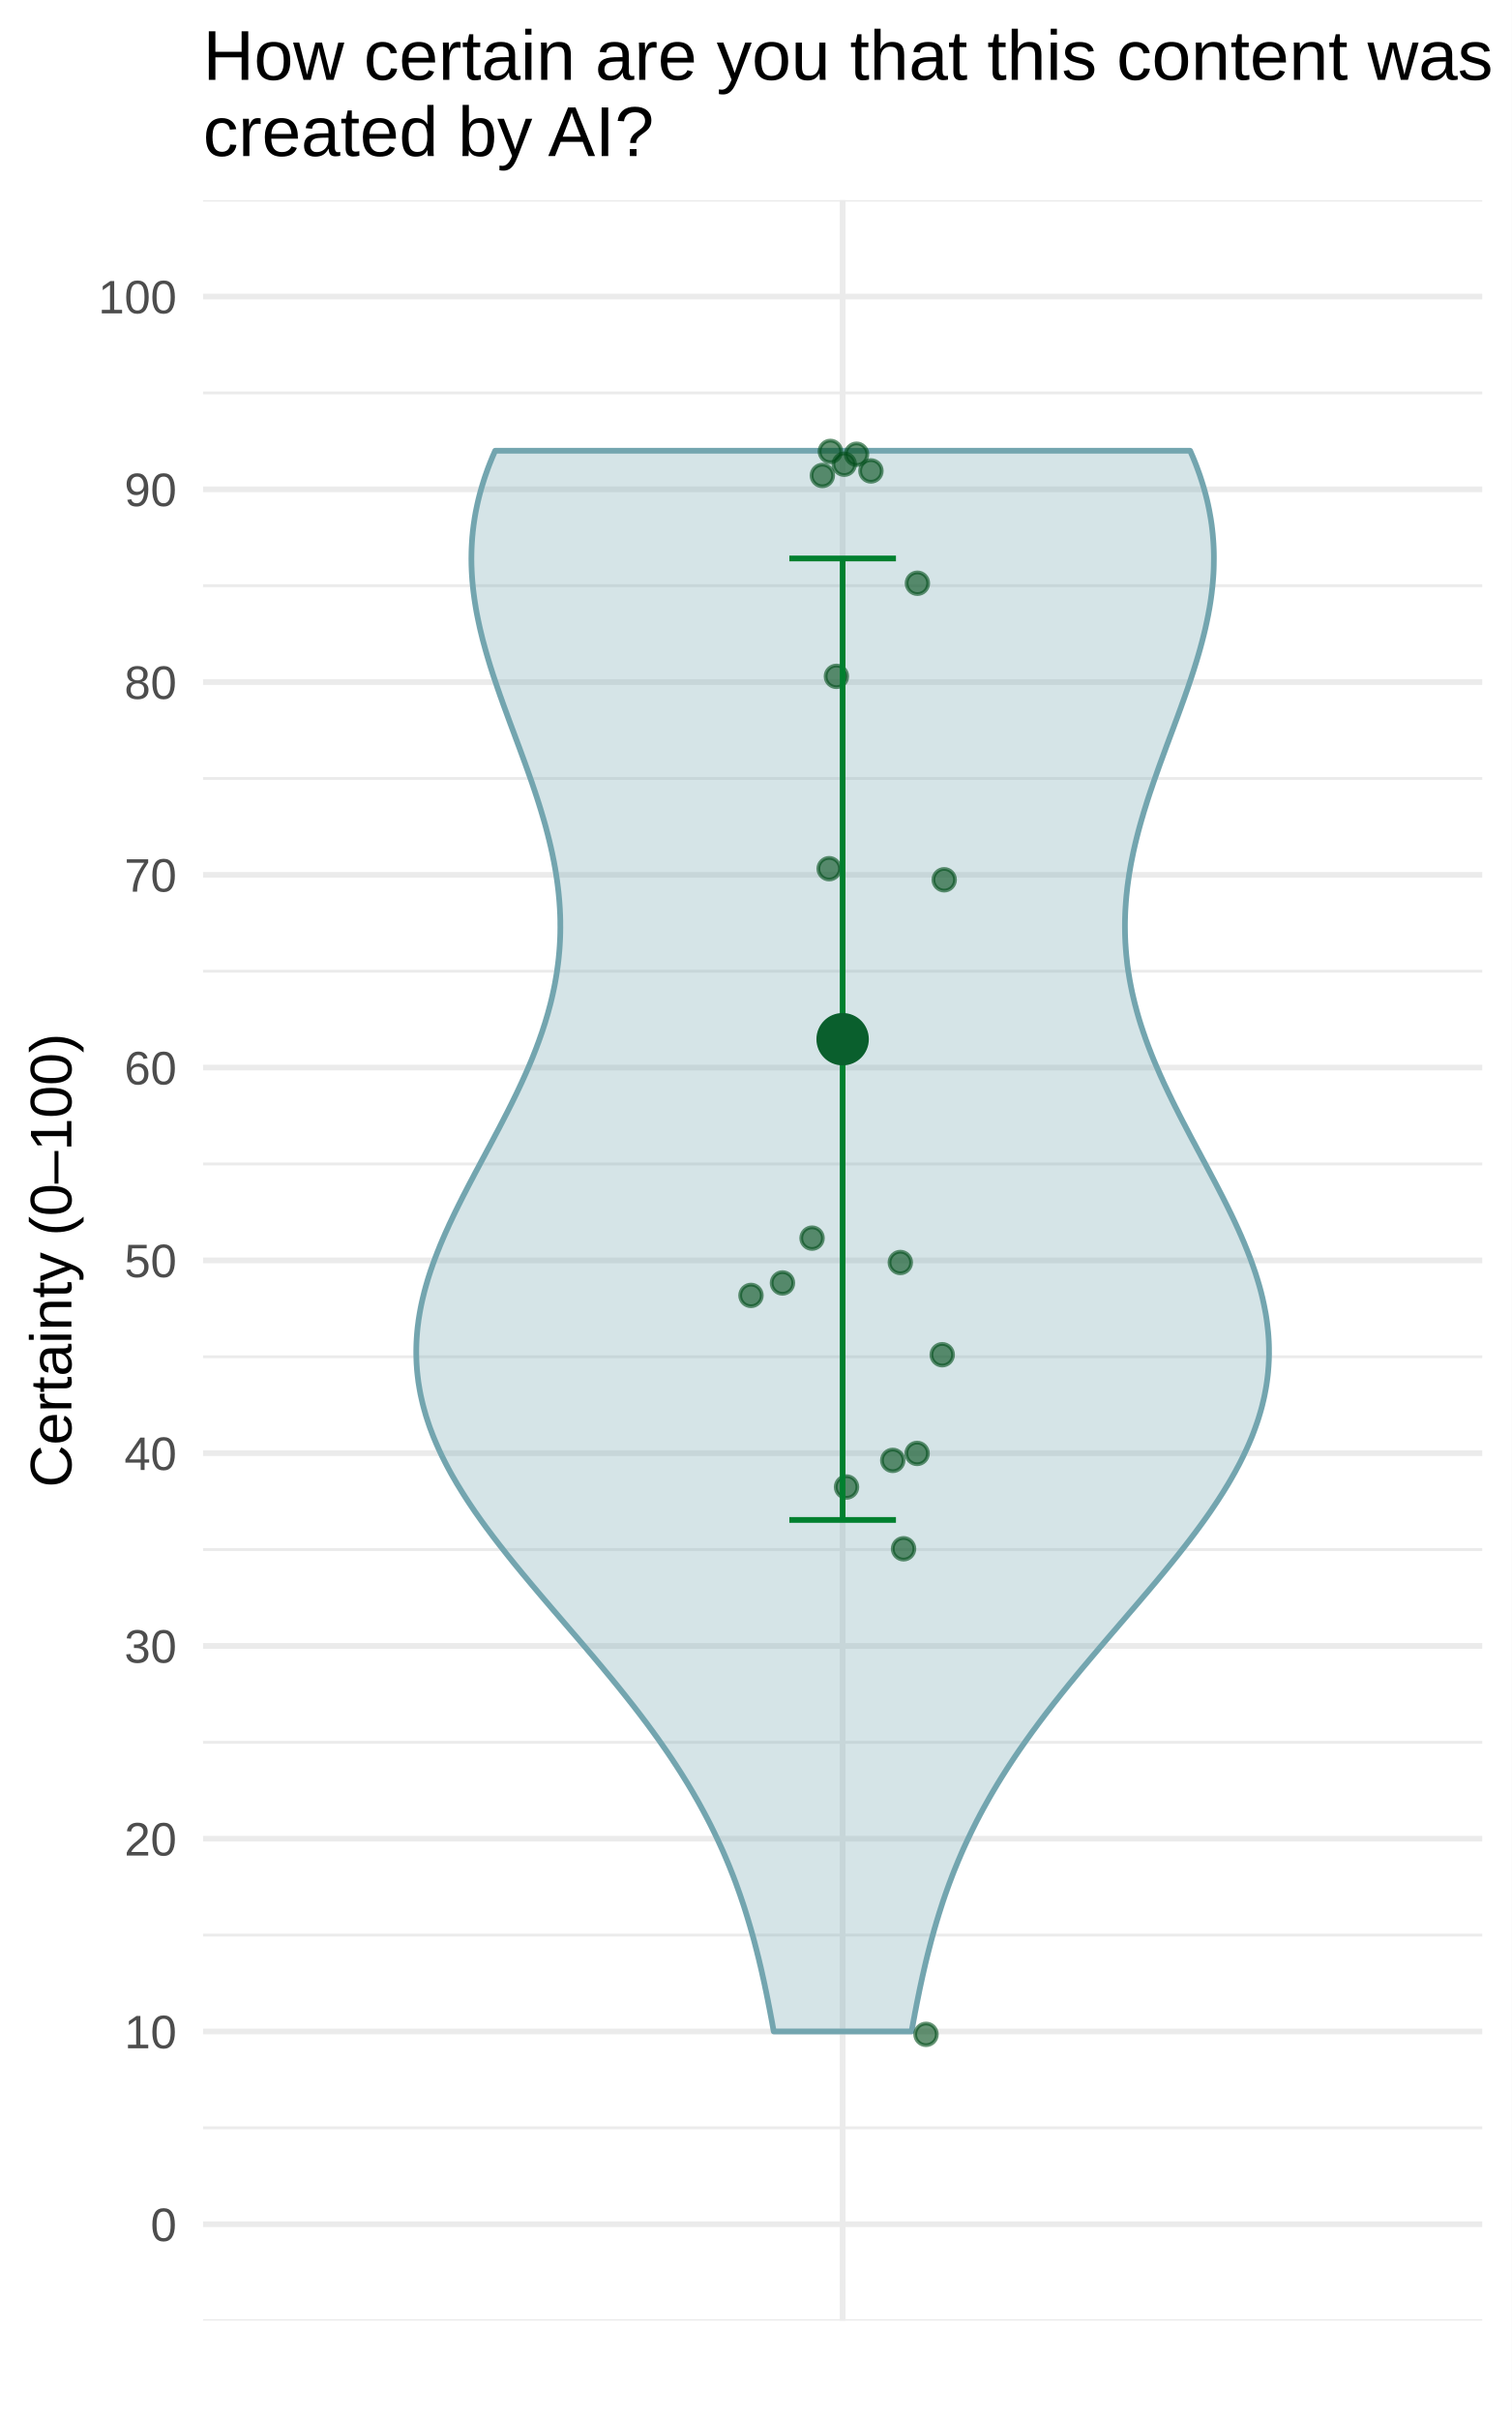
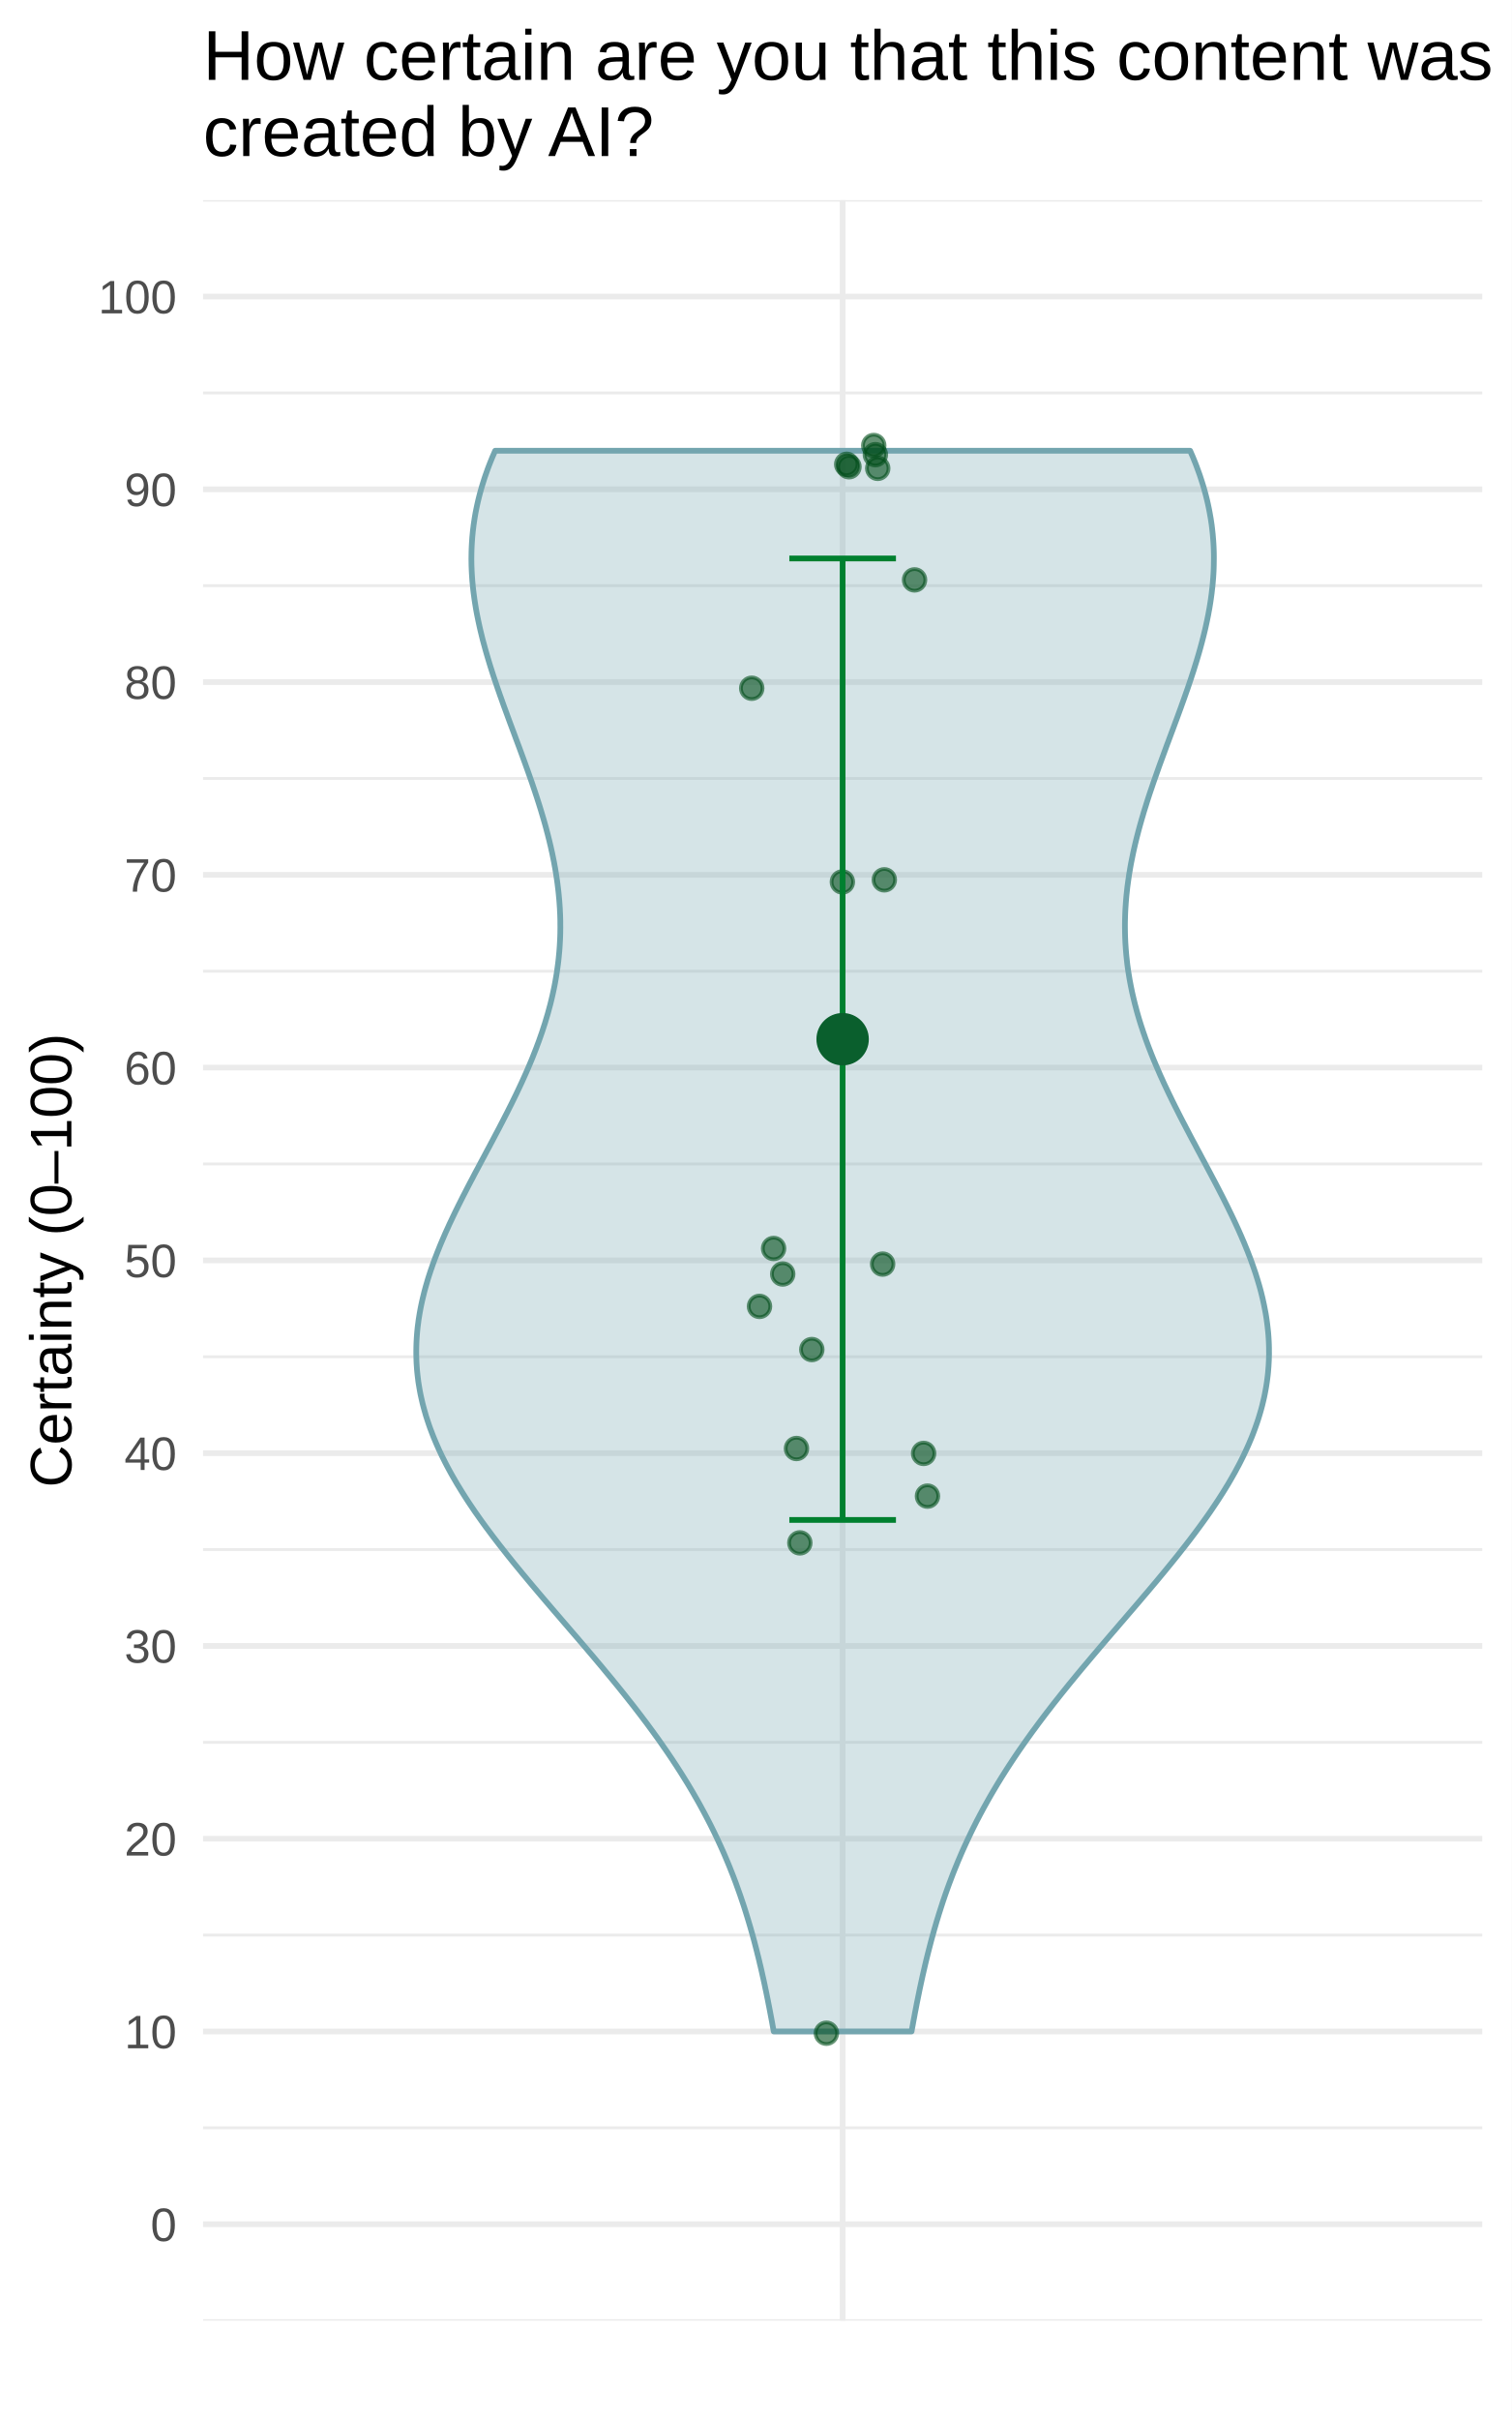
<svg xmlns="http://www.w3.org/2000/svg" width="360.00pt" height="576.00pt" viewBox="0 0 360.00 576.00">
  <g class="svglite">
    <defs>
      <style type="text/css">
    .svglite line, .svglite polyline, .svglite polygon, .svglite path, .svglite rect, .svglite circle {
      fill: none;
      stroke: #000000;
      stroke-linecap: round;
      stroke-linejoin: round;
      stroke-miterlimit: 10.00;
    }
    .svglite text {
      white-space: pre;
    }
    .svglite g.glyphgroup path {
      fill: inherit;
      stroke: none;
    }
  </style>
    </defs>
    <rect width="100%" height="100%" style="stroke: none; fill: #FFFFFF;" />
    <defs>
      <clipPath id="cpMC4wMHwzNjAuMDB8MC4wMHw1NzYuMDA=">
        <rect x="0.00" y="0.00" width="360.00" height="576.00" />
      </clipPath>
    </defs>
    <g clip-path="url(#cpMC4wMHwzNjAuMDB8MC4wMHw1NzYuMDA=)">
      <rect x="0" y="0.00" width="360.00" height="576.00" style="stroke-width: 1.36; stroke: none; fill: #FFFFFF;" />
    </g>
    <defs>
      <clipPath id="cpNDguMzZ8MzUzLjAzfDQ3LjY2fDU1Mi41Nw==">
        <rect x="48.36" y="47.66" width="304.67" height="504.91" />
      </clipPath>
    </defs>
    <g clip-path="url(#cpNDguMzZ8MzUzLjAzfDQ3LjY2fDU1Mi41Nw==)">
      <polyline points="48.36,552.57 353.03,552.57 " style="stroke-width: 0.68; stroke: #EBEBEB; stroke-linecap: butt;" />
      <polyline points="48.36,506.67 353.03,506.67 " style="stroke-width: 0.68; stroke: #EBEBEB; stroke-linecap: butt;" />
      <polyline points="48.36,460.77 353.03,460.77 " style="stroke-width: 0.68; stroke: #EBEBEB; stroke-linecap: butt;" />
      <polyline points="48.36,414.87 353.03,414.87 " style="stroke-width: 0.68; stroke: #EBEBEB; stroke-linecap: butt;" />
      <polyline points="48.36,368.97 353.03,368.97 " style="stroke-width: 0.68; stroke: #EBEBEB; stroke-linecap: butt;" />
      <polyline points="48.36,323.07 353.03,323.07 " style="stroke-width: 0.68; stroke: #EBEBEB; stroke-linecap: butt;" />
      <polyline points="48.36,277.16 353.03,277.16 " style="stroke-width: 0.68; stroke: #EBEBEB; stroke-linecap: butt;" />
      <polyline points="48.36,231.26 353.03,231.26 " style="stroke-width: 0.68; stroke: #EBEBEB; stroke-linecap: butt;" />
      <polyline points="48.36,185.36 353.03,185.36 " style="stroke-width: 0.68; stroke: #EBEBEB; stroke-linecap: butt;" />
      <polyline points="48.36,139.46 353.03,139.46 " style="stroke-width: 0.68; stroke: #EBEBEB; stroke-linecap: butt;" />
      <polyline points="48.36,93.56 353.03,93.56 " style="stroke-width: 0.68; stroke: #EBEBEB; stroke-linecap: butt;" />
      <polyline points="48.36,47.66 353.03,47.66 " style="stroke-width: 0.68; stroke: #EBEBEB; stroke-linecap: butt;" />
      <polyline points="48.36,529.62 353.03,529.62 " style="stroke-width: 1.36; stroke: #EBEBEB; stroke-linecap: butt;" />
      <polyline points="48.36,483.72 353.03,483.72 " style="stroke-width: 1.36; stroke: #EBEBEB; stroke-linecap: butt;" />
      <polyline points="48.36,437.82 353.03,437.82 " style="stroke-width: 1.36; stroke: #EBEBEB; stroke-linecap: butt;" />
      <polyline points="48.36,391.92 353.03,391.92 " style="stroke-width: 1.36; stroke: #EBEBEB; stroke-linecap: butt;" />
      <polyline points="48.36,346.02 353.03,346.02 " style="stroke-width: 1.36; stroke: #EBEBEB; stroke-linecap: butt;" />
      <polyline points="48.36,300.12 353.03,300.12 " style="stroke-width: 1.36; stroke: #EBEBEB; stroke-linecap: butt;" />
      <polyline points="48.36,254.21 353.03,254.21 " style="stroke-width: 1.36; stroke: #EBEBEB; stroke-linecap: butt;" />
      <polyline points="48.36,208.31 353.03,208.31 " style="stroke-width: 1.36; stroke: #EBEBEB; stroke-linecap: butt;" />
      <polyline points="48.36,162.41 353.03,162.41 " style="stroke-width: 1.36; stroke: #EBEBEB; stroke-linecap: butt;" />
      <polyline points="48.36,116.51 353.03,116.51 " style="stroke-width: 1.36; stroke: #EBEBEB; stroke-linecap: butt;" />
      <polyline points="48.36,70.61 353.03,70.61 " style="stroke-width: 1.36; stroke: #EBEBEB; stroke-linecap: butt;" />
      <polyline points="200.69,552.57 200.69,47.66 " style="stroke-width: 1.36; stroke: #EBEBEB; stroke-linecap: butt;" />
      <polygon points="184.28,483.72 184.14,482.98 184.01,482.25 183.88,481.51 183.74,480.77 183.60,480.04 183.46,479.30 183.32,478.56 183.18,477.83 183.03,477.09 182.89,476.35 182.74,475.62 182.59,474.88 182.44,474.14 182.28,473.41 182.13,472.67 181.97,471.93 181.81,471.20 181.64,470.46 181.48,469.73 181.31,468.99 181.14,468.25 180.96,467.52 180.79,466.78 180.61,466.04 180.42,465.31 180.24,464.57 180.05,463.83 179.86,463.10 179.67,462.36 179.47,461.62 179.27,460.89 179.06,460.15 178.85,459.41 178.64,458.68 178.42,457.94 178.20,457.20 177.98,456.47 177.75,455.73 177.52,454.99 177.29,454.26 177.05,453.52 176.80,452.78 176.55,452.05 176.30,451.31 176.04,450.57 175.78,449.84 175.51,449.10 175.25,448.36 174.97,447.63 174.69,446.89 174.40,446.15 174.11,445.42 173.82,444.68 173.52,443.95 173.21,443.21 172.90,442.47 172.59,441.74 172.27,441.00 171.94,440.26 171.61,439.53 171.27,438.79 170.93,438.05 170.58,437.32 170.23,436.58 169.87,435.84 169.51,435.11 169.14,434.37 168.76,433.63 168.38,432.90 167.99,432.16 167.60,431.42 167.20,430.69 166.80,429.95 166.39,429.21 165.98,428.48 165.55,427.74 165.13,427.00 164.70,426.27 164.26,425.53 163.82,424.79 163.37,424.06 162.91,423.32 162.45,422.58 161.99,421.85 161.51,421.11 161.04,420.37 160.55,419.64 160.07,418.90 159.57,418.16 159.08,417.43 158.57,416.69 158.06,415.96 157.55,415.22 157.03,414.48 156.51,413.75 155.97,413.01 155.44,412.27 154.90,411.54 154.36,410.80 153.81,410.06 153.25,409.33 152.70,408.59 152.13,407.85 151.57,407.12 151.00,406.38 150.42,405.64 149.84,404.91 149.26,404.17 148.67,403.43 148.08,402.70 147.49,401.96 146.89,401.22 146.29,400.49 145.69,399.75 145.08,399.01 144.47,398.28 143.86,397.54 143.25,396.80 142.63,396.07 142.01,395.33 141.39,394.59 140.77,393.86 140.14,393.12 139.52,392.38 138.89,391.65 138.26,390.91 137.63,390.17 137.00,389.44 136.36,388.70 135.73,387.97 135.10,387.23 134.46,386.49 133.83,385.76 133.20,385.02 132.56,384.28 131.93,383.55 131.30,382.81 130.67,382.07 130.04,381.34 129.41,380.60 128.78,379.86 128.16,379.13 127.54,378.39 126.91,377.65 126.30,376.92 125.68,376.18 125.07,375.44 124.45,374.71 123.85,373.97 123.24,373.23 122.64,372.50 122.04,371.76 121.45,371.02 120.86,370.29 120.28,369.55 119.70,368.81 119.12,368.08 118.55,367.34 117.98,366.60 117.42,365.87 116.87,365.13 116.32,364.39 115.77,363.66 115.23,362.92 114.70,362.19 114.18,361.45 113.66,360.71 113.14,359.98 112.64,359.24 112.14,358.50 111.65,357.77 111.17,357.03 110.69,356.29 110.23,355.56 109.77,354.82 109.32,354.08 108.87,353.35 108.44,352.61 108.01,351.87 107.59,351.14 107.18,350.40 106.78,349.66 106.39,348.93 106.01,348.19 105.64,347.45 105.27,346.72 104.92,345.98 104.57,345.24 104.25,344.51 103.92,343.77 103.61,343.03 103.30,342.30 103.01,341.56 102.73,340.82 102.45,340.09 102.19,339.35 101.94,338.61 101.70,337.88 101.46,337.14 101.25,336.40 101.04,335.67 100.84,334.93 100.74,334.54 100.65,334.20 100.48,333.46 100.31,332.72 100.15,331.99 100.01,331.25 99.88,330.51 99.76,329.78 99.64,329.04 99.55,328.30 99.46,327.57 99.38,326.83 99.31,326.09 99.26,325.36 99.21,324.62 99.18,323.88 99.16,323.15 99.14,322.41 99.14,321.67 99.15,320.94 99.17,320.20 99.20,319.46 99.24,318.73 99.29,317.99 99.35,317.25 99.42,316.52 99.50,315.78 99.60,315.04 99.69,314.31 99.81,313.57 99.93,312.83 100.06,312.10 100.20,311.36 100.35,310.62 100.51,309.89 100.68,309.15 100.86,308.42 101.04,307.68 101.24,306.94 101.44,306.21 101.66,305.47 101.87,304.73 102.10,304.00 102.34,303.26 102.58,302.52 102.84,301.79 103.09,301.05 103.36,300.31 103.63,299.58 103.92,298.84 104.20,298.10 104.50,297.37 104.79,296.63 105.10,295.89 105.26,295.52 105.41,295.16 105.73,294.42 106.05,293.68 106.38,292.95 106.72,292.21 107.05,291.47 107.40,290.74 107.75,290.00 108.10,289.26 108.45,288.53 108.82,287.79 109.18,287.05 109.55,286.32 109.92,285.58 110.29,284.84 110.67,284.11 111.05,283.37 111.43,282.63 111.81,281.90 112.20,281.16 112.59,280.43 112.97,279.69 113.36,278.95 113.76,278.22 114.15,277.48 114.54,276.74 114.93,276.01 115.33,275.27 115.72,274.53 116.11,273.80 116.51,273.06 116.90,272.32 117.29,271.59 117.68,270.85 118.07,270.11 118.46,269.38 118.85,268.64 119.23,267.90 119.61,267.17 119.99,266.43 120.37,265.69 120.75,264.96 121.12,264.22 121.49,263.48 121.86,262.75 122.22,262.01 122.58,261.27 122.94,260.54 123.29,259.80 123.64,259.06 123.98,258.33 124.33,257.59 124.66,256.85 124.99,256.12 125.32,255.38 125.64,254.64 125.96,253.91 126.27,253.17 126.58,252.44 126.88,251.70 127.17,250.96 127.46,250.23 127.75,249.49 128.02,248.75 128.30,248.02 128.56,247.28 128.82,246.54 129.08,245.81 129.32,245.07 129.56,244.33 129.80,243.60 130.02,242.86 130.24,242.12 130.46,241.39 130.66,240.65 130.86,239.91 131.06,239.18 131.24,238.44 131.42,237.70 131.59,236.97 131.75,236.23 131.91,235.49 132.06,234.76 132.20,234.02 132.33,233.28 132.46,232.55 132.58,231.81 132.69,231.07 132.79,230.34 132.89,229.60 132.98,228.86 133.06,228.13 133.13,227.39 133.20,226.66 133.26,225.92 133.31,225.18 133.35,224.45 133.39,223.71 133.42,222.97 133.44,222.24 133.45,221.50 133.46,220.76 133.45,220.03 133.45,219.29 133.43,218.55 133.41,217.82 133.37,217.08 133.34,216.34 133.29,215.61 133.24,214.87 133.18,214.13 133.11,213.40 133.04,212.66 132.96,211.92 132.87,211.19 132.78,210.45 132.68,209.71 132.57,208.98 132.46,208.24 132.34,207.50 132.22,206.77 132.08,206.03 131.95,205.29 131.80,204.56 131.65,203.82 131.50,203.08 131.33,202.35 131.17,201.61 130.99,200.87 130.82,200.14 130.63,199.40 130.45,198.67 130.25,197.93 130.06,197.19 129.86,196.46 129.65,195.72 129.44,194.98 129.22,194.25 129.00,193.51 128.78,192.77 128.55,192.04 128.32,191.30 128.08,190.56 127.85,189.83 127.60,189.09 127.36,188.35 127.11,187.62 126.86,186.88 126.61,186.14 126.35,185.41 126.09,184.67 125.83,183.93 125.57,183.20 125.30,182.46 125.04,181.72 124.77,180.99 124.50,180.25 124.23,179.51 123.96,178.78 123.69,178.04 123.41,177.30 123.14,176.57 122.86,175.83 122.59,175.09 122.32,174.36 122.04,173.62 121.77,172.89 121.49,172.15 121.22,171.41 120.95,170.68 120.68,169.94 120.41,169.20 120.14,168.47 119.87,167.73 119.61,166.99 119.35,166.26 119.08,165.52 118.83,164.78 118.57,164.05 118.32,163.31 118.07,162.57 117.82,161.84 117.57,161.10 117.33,160.36 117.10,159.63 116.86,158.89 116.63,158.15 116.41,157.42 116.19,156.68 115.97,155.94 115.76,155.21 115.55,154.47 115.35,153.73 115.15,153.00 114.95,152.26 114.77,151.52 114.59,150.79 114.41,150.05 114.24,149.31 114.08,148.58 113.92,147.84 113.77,147.10 113.62,146.37 113.48,145.63 113.35,144.90 113.23,144.16 113.11,143.42 113.00,142.69 112.90,141.95 112.80,141.21 112.71,140.48 112.63,139.74 112.56,139.00 112.49,138.27 112.44,137.53 112.39,136.79 112.35,136.06 112.32,135.32 112.29,134.58 112.28,133.85 112.27,133.11 112.28,132.37 112.29,131.64 112.31,130.90 112.34,130.16 112.38,129.43 112.43,128.69 112.48,127.95 112.55,127.22 112.62,126.48 112.71,125.74 112.72,125.69 112.80,125.01 112.91,124.27 113.02,123.53 113.14,122.80 113.27,122.06 113.42,121.32 113.57,120.59 113.73,119.85 113.90,119.11 114.08,118.38 114.27,117.64 114.47,116.91 114.68,116.17 114.90,115.43 115.13,114.70 115.36,113.96 115.61,113.22 115.87,112.49 116.13,111.75 116.41,111.01 116.69,110.28 116.99,109.54 117.29,108.80 117.61,108.07 117.93,107.33 283.46,107.33 283.78,108.07 284.10,108.80 284.40,109.54 284.70,110.28 284.98,111.01 285.25,111.75 285.52,112.49 285.78,113.22 286.02,113.96 286.26,114.70 286.49,115.43 286.71,116.17 286.92,116.91 287.12,117.64 287.31,118.38 287.49,119.11 287.66,119.85 287.82,120.59 287.97,121.32 288.11,122.06 288.24,122.80 288.37,123.53 288.48,124.27 288.59,125.01 288.67,125.69 288.68,125.74 288.76,126.48 288.84,127.22 288.90,127.95 288.96,128.69 289.01,129.43 289.05,130.16 289.08,130.90 289.10,131.64 289.11,132.37 289.11,133.11 289.10,133.85 289.09,134.58 289.07,135.32 289.04,136.06 289.00,136.79 288.95,137.53 288.89,138.27 288.83,139.00 288.76,139.74 288.67,140.48 288.59,141.21 288.49,141.95 288.39,142.69 288.28,143.42 288.16,144.16 288.04,144.90 287.90,145.63 287.77,146.37 287.62,147.10 287.47,147.84 287.31,148.58 287.15,149.31 286.98,150.05 286.80,150.79 286.62,151.52 286.43,152.26 286.24,153.00 286.04,153.73 285.84,154.47 285.63,155.21 285.42,155.94 285.20,156.68 284.98,157.42 284.75,158.15 284.52,158.89 284.29,159.63 284.05,160.36 283.81,161.10 283.57,161.84 283.32,162.57 283.07,163.31 282.82,164.05 282.56,164.78 282.30,165.52 282.04,166.26 281.78,166.99 281.51,167.73 281.25,168.47 280.98,169.20 280.71,169.94 280.44,170.68 280.17,171.41 279.89,172.15 279.62,172.89 279.35,173.62 279.07,174.36 278.80,175.09 278.52,175.83 278.25,176.57 277.97,177.30 277.70,178.04 277.43,178.78 277.16,179.51 276.89,180.25 276.62,180.99 276.35,181.72 276.08,182.46 275.82,183.20 275.56,183.93 275.30,184.67 275.04,185.41 274.78,186.14 274.53,186.88 274.28,187.62 274.03,188.35 273.78,189.09 273.54,189.83 273.30,190.56 273.07,191.30 272.84,192.04 272.61,192.77 272.38,193.51 272.17,194.25 271.95,194.98 271.74,195.72 271.53,196.46 271.33,197.19 271.13,197.93 270.94,198.67 270.75,199.40 270.57,200.14 270.39,200.87 270.22,201.61 270.05,202.35 269.89,203.08 269.74,203.82 269.59,204.56 269.44,205.29 269.30,206.03 269.17,206.77 269.05,207.50 268.92,208.24 268.82,208.98 268.71,209.71 268.61,210.45 268.51,211.19 268.43,211.92 268.35,212.66 268.27,213.40 268.21,214.13 268.15,214.87 268.10,215.61 268.05,216.34 268.01,217.08 267.98,217.82 267.96,218.55 267.94,219.29 267.93,220.03 267.93,220.76 267.94,221.50 267.95,222.24 267.97,222.97 268.00,223.71 268.03,224.45 268.08,225.18 268.13,225.92 268.19,226.66 268.25,227.39 268.33,228.13 268.41,228.86 268.49,229.60 268.59,230.34 268.69,231.07 268.81,231.81 268.93,232.55 269.05,233.28 269.19,234.02 269.33,234.76 269.48,235.49 269.63,236.23 269.80,236.97 269.97,237.70 270.15,238.44 270.33,239.18 270.53,239.91 270.72,240.65 270.93,241.39 271.14,242.12 271.36,242.86 271.59,243.60 271.82,244.33 272.07,245.07 272.31,245.81 272.57,246.54 272.82,247.28 273.09,248.02 273.36,248.75 273.64,249.49 273.93,250.23 274.21,250.96 274.51,251.70 274.81,252.44 275.12,253.17 275.43,253.91 275.75,254.64 276.07,255.38 276.39,256.12 276.73,256.85 277.06,257.59 277.40,258.33 277.75,259.06 278.10,259.80 278.45,260.54 278.81,261.27 279.16,262.01 279.53,262.75 279.89,263.48 280.27,264.22 280.64,264.96 281.01,265.69 281.39,266.43 281.77,267.17 282.16,267.90 282.54,268.64 282.93,269.38 283.31,270.11 283.70,270.85 284.09,271.59 284.49,272.32 284.88,273.06 285.27,273.80 285.67,274.53 286.06,275.27 286.45,276.01 286.85,276.74 287.24,277.48 287.63,278.22 288.02,278.95 288.41,279.69 288.80,280.43 289.19,281.16 289.58,281.90 289.96,282.63 290.34,283.37 290.72,284.11 291.10,284.84 291.47,285.58 291.84,286.32 292.21,287.05 292.57,287.79 292.93,288.53 293.29,289.26 293.64,290.00 293.99,290.74 294.33,291.47 294.67,292.21 295.01,292.95 295.33,293.68 295.66,294.42 295.97,295.16 296.13,295.52 296.29,295.89 296.59,296.63 296.89,297.37 297.19,298.10 297.47,298.84 297.76,299.58 298.03,300.31 298.29,301.05 298.55,301.79 298.80,302.52 299.05,303.26 299.28,304.00 299.51,304.73 299.73,305.47 299.95,306.21 300.15,306.94 300.35,307.68 300.53,308.42 300.71,309.15 300.87,309.89 301.03,310.62 301.18,311.36 301.32,312.10 301.46,312.83 301.58,313.57 301.69,314.31 301.79,315.04 301.88,315.78 301.96,316.52 302.04,317.25 302.10,317.99 302.15,318.73 302.19,319.46 302.22,320.20 302.24,320.94 302.24,321.67 302.25,322.41 302.23,323.15 302.21,323.88 302.17,324.62 302.13,325.36 302.07,326.09 302.01,326.83 301.93,327.57 301.84,328.30 301.74,329.04 301.63,329.78 301.51,330.51 301.37,331.25 301.23,331.99 301.08,332.72 300.91,333.46 300.73,334.20 300.65,334.54 300.55,334.93 300.35,335.67 300.14,336.40 299.92,337.14 299.69,337.88 299.45,338.61 299.19,339.35 298.93,340.09 298.66,340.82 298.38,341.56 298.09,342.30 297.78,343.03 297.47,343.77 297.14,344.51 296.81,345.24 296.46,345.98 296.11,346.72 295.75,347.45 295.38,348.19 295.00,348.93 294.60,349.66 294.21,350.40 293.79,351.14 293.38,351.87 292.95,352.61 292.52,353.35 292.07,354.08 291.62,354.82 291.16,355.56 290.69,356.29 290.22,357.03 289.73,357.77 289.24,358.50 288.74,359.24 288.24,359.98 287.73,360.71 287.21,361.45 286.68,362.19 286.15,362.92 285.61,363.66 285.07,364.39 284.52,365.13 283.96,365.87 283.41,366.60 282.84,367.34 282.27,368.08 281.69,368.81 281.11,369.55 280.53,370.29 279.94,371.02 279.34,371.76 278.74,372.50 278.14,373.23 277.54,373.97 276.93,374.71 276.32,375.44 275.71,376.18 275.09,376.92 274.47,377.65 273.85,378.39 273.23,379.13 272.60,379.86 271.97,380.60 271.35,381.34 270.72,382.07 270.09,382.81 269.45,383.55 268.82,384.28 268.19,385.02 267.56,385.76 266.92,386.49 266.29,387.23 265.66,387.97 265.02,388.70 264.39,389.44 263.76,390.17 263.13,390.91 262.50,391.65 261.87,392.38 261.25,393.12 260.62,393.86 260.00,394.59 259.38,395.33 258.76,396.07 258.14,396.80 257.52,397.54 256.91,398.28 256.30,399.01 255.70,399.75 255.09,400.49 254.49,401.22 253.90,401.96 253.30,402.70 252.71,403.43 252.13,404.17 251.54,404.91 250.96,405.64 250.39,406.38 249.82,407.12 249.25,407.85 248.69,408.59 248.13,409.33 247.58,410.06 247.03,410.80 246.49,411.54 245.94,412.27 245.41,413.01 244.88,413.75 244.36,414.48 243.84,415.22 243.32,415.96 242.81,416.69 242.31,417.43 241.81,418.16 241.32,418.90 240.83,419.64 240.35,420.37 239.87,421.11 239.40,421.85 238.94,422.58 238.47,423.32 238.02,424.06 237.57,424.79 237.13,425.53 236.69,426.27 236.26,427.00 235.83,427.74 235.41,428.48 235.00,429.21 234.59,429.95 234.18,430.69 233.79,431.42 233.39,432.16 233.01,432.90 232.62,433.63 232.25,434.37 231.88,435.11 231.52,435.84 231.16,436.58 230.81,437.32 230.46,438.05 230.12,438.79 229.78,439.53 229.45,440.26 229.12,441.00 228.80,441.74 228.49,442.47 228.17,443.21 227.87,443.95 227.57,444.68 227.27,445.42 226.98,446.15 226.70,446.89 226.42,447.63 226.14,448.36 225.87,449.10 225.60,449.84 225.34,450.57 225.08,451.31 224.83,452.05 224.58,452.78 224.34,453.52 224.10,454.26 223.87,454.99 223.63,455.73 223.41,456.47 223.18,457.20 222.96,457.94 222.75,458.68 222.53,459.41 222.33,460.15 222.12,460.89 221.92,461.62 221.72,462.36 221.53,463.10 221.34,463.83 221.15,464.57 220.96,465.31 220.78,466.04 220.60,466.78 220.42,467.52 220.25,468.25 220.08,468.99 219.91,469.73 219.74,470.46 219.58,471.20 219.42,471.93 219.26,472.67 219.10,473.41 218.95,474.14 218.80,474.88 218.65,475.62 218.50,476.35 218.35,477.09 218.21,477.83 218.07,478.56 217.92,479.30 217.79,480.04 217.65,480.77 217.51,481.51 217.38,482.25 217.24,482.98 217.11,483.72 184.28,483.72 " style="stroke-width: 1.36; stroke: #73A5AF; stroke-linecap: butt; fill: #73A5AF; fill-opacity: 0.30;" />
-       <circle cx="207.43" cy="112.14" r="2.58" style="stroke-width: 0.90; stroke: #004D1A; stroke-opacity: 0.60; fill: #004D1A; fill-opacity: 0.60;" />
-       <circle cx="220.55" cy="484.41" r="2.58" style="stroke-width: 0.90; stroke: #004D1A; stroke-opacity: 0.60; fill: #004D1A; fill-opacity: 0.60;" />
-       <circle cx="201.08" cy="110.54" r="2.58" style="stroke-width: 0.90; stroke: #004D1A; stroke-opacity: 0.60; fill: #004D1A; fill-opacity: 0.60;" />
-       <circle cx="224.88" cy="209.49" r="2.58" style="stroke-width: 0.90; stroke: #004D1A; stroke-opacity: 0.60; fill: #004D1A; fill-opacity: 0.60;" />
-       <circle cx="193.41" cy="294.82" r="2.58" style="stroke-width: 0.90; stroke: #004D1A; stroke-opacity: 0.60; fill: #004D1A; fill-opacity: 0.60;" />
-       <circle cx="218.50" cy="138.88" r="2.58" style="stroke-width: 0.90; stroke: #004D1A; stroke-opacity: 0.60; fill: #004D1A; fill-opacity: 0.60;" />
-       <circle cx="212.63" cy="347.74" r="2.58" style="stroke-width: 0.90; stroke: #004D1A; stroke-opacity: 0.60; fill: #004D1A; fill-opacity: 0.60;" />
-       <circle cx="215.20" cy="368.79" r="2.58" style="stroke-width: 0.90; stroke: #004D1A; stroke-opacity: 0.60; fill: #004D1A; fill-opacity: 0.60;" />
-       <circle cx="204.00" cy="108.16" r="2.58" style="stroke-width: 0.90; stroke: #004D1A; stroke-opacity: 0.60; fill: #004D1A; fill-opacity: 0.60;" />
-       <circle cx="214.43" cy="300.62" r="2.58" style="stroke-width: 0.90; stroke: #004D1A; stroke-opacity: 0.60; fill: #004D1A; fill-opacity: 0.60;" />
-       <circle cx="218.43" cy="346.08" r="2.58" style="stroke-width: 0.90; stroke: #004D1A; stroke-opacity: 0.60; fill: #004D1A; fill-opacity: 0.60;" />
-       <circle cx="195.86" cy="113.22" r="2.58" style="stroke-width: 0.90; stroke: #004D1A; stroke-opacity: 0.60; fill: #004D1A; fill-opacity: 0.60;" />
-       <circle cx="197.48" cy="206.85" r="2.58" style="stroke-width: 0.90; stroke: #004D1A; stroke-opacity: 0.60; fill: #004D1A; fill-opacity: 0.60;" />
-       <circle cx="224.41" cy="322.58" r="2.58" style="stroke-width: 0.90; stroke: #004D1A; stroke-opacity: 0.60; fill: #004D1A; fill-opacity: 0.60;" />
-       <circle cx="199.21" cy="161.05" r="2.58" style="stroke-width: 0.90; stroke: #004D1A; stroke-opacity: 0.60; fill: #004D1A; fill-opacity: 0.60;" />
-       <circle cx="201.62" cy="354.08" r="2.58" style="stroke-width: 0.90; stroke: #004D1A; stroke-opacity: 0.60; fill: #004D1A; fill-opacity: 0.60;" />
-       <circle cx="197.77" cy="107.49" r="2.58" style="stroke-width: 0.90; stroke: #004D1A; stroke-opacity: 0.60; fill: #004D1A; fill-opacity: 0.60;" />
-       <circle cx="178.86" cy="308.46" r="2.58" style="stroke-width: 0.90; stroke: #004D1A; stroke-opacity: 0.60; fill: #004D1A; fill-opacity: 0.60;" />
-       <circle cx="186.36" cy="305.49" r="2.58" style="stroke-width: 0.90; stroke: #004D1A; stroke-opacity: 0.60; fill: #004D1A; fill-opacity: 0.60;" />
+       <circle cx="201.66" cy="110.56" r="2.58" style="stroke-width: 0.90; stroke: #004D1A; stroke-opacity: 0.60; fill: #004D1A; fill-opacity: 0.60;" />
+       <circle cx="196.82" cy="484.14" r="2.58" style="stroke-width: 0.90; stroke: #004D1A; stroke-opacity: 0.60; fill: #004D1A; fill-opacity: 0.60;" />
+       <circle cx="209.05" cy="111.52" r="2.58" style="stroke-width: 0.90; stroke: #004D1A; stroke-opacity: 0.60; fill: #004D1A; fill-opacity: 0.60;" />
+       <circle cx="210.62" cy="209.50" r="2.58" style="stroke-width: 0.90; stroke: #004D1A; stroke-opacity: 0.60; fill: #004D1A; fill-opacity: 0.60;" />
+       <circle cx="184.25" cy="297.28" r="2.58" style="stroke-width: 0.90; stroke: #004D1A; stroke-opacity: 0.60; fill: #004D1A; fill-opacity: 0.60;" />
+       <circle cx="217.82" cy="138.08" r="2.58" style="stroke-width: 0.90; stroke: #004D1A; stroke-opacity: 0.60; fill: #004D1A; fill-opacity: 0.60;" />
+       <circle cx="189.70" cy="344.91" r="2.58" style="stroke-width: 0.90; stroke: #004D1A; stroke-opacity: 0.60; fill: #004D1A; fill-opacity: 0.60;" />
+       <circle cx="190.50" cy="367.38" r="2.58" style="stroke-width: 0.90; stroke: #004D1A; stroke-opacity: 0.60; fill: #004D1A; fill-opacity: 0.60;" />
+       <circle cx="208.10" cy="106.08" r="2.58" style="stroke-width: 0.90; stroke: #004D1A; stroke-opacity: 0.60; fill: #004D1A; fill-opacity: 0.60;" />
+       <circle cx="210.22" cy="301.00" r="2.58" style="stroke-width: 0.90; stroke: #004D1A; stroke-opacity: 0.60; fill: #004D1A; fill-opacity: 0.60;" />
+       <circle cx="219.98" cy="346.08" r="2.58" style="stroke-width: 0.90; stroke: #004D1A; stroke-opacity: 0.60; fill: #004D1A; fill-opacity: 0.60;" />
+       <circle cx="202.20" cy="111.14" r="2.58" style="stroke-width: 0.90; stroke: #004D1A; stroke-opacity: 0.60; fill: #004D1A; fill-opacity: 0.60;" />
+       <circle cx="200.63" cy="210.00" r="2.58" style="stroke-width: 0.90; stroke: #004D1A; stroke-opacity: 0.60; fill: #004D1A; fill-opacity: 0.60;" />
+       <circle cx="193.35" cy="321.35" r="2.58" style="stroke-width: 0.90; stroke: #004D1A; stroke-opacity: 0.60; fill: #004D1A; fill-opacity: 0.60;" />
+       <circle cx="179.04" cy="163.88" r="2.58" style="stroke-width: 0.90; stroke: #004D1A; stroke-opacity: 0.60; fill: #004D1A; fill-opacity: 0.60;" />
+       <circle cx="220.90" cy="356.25" r="2.58" style="stroke-width: 0.90; stroke: #004D1A; stroke-opacity: 0.60; fill: #004D1A; fill-opacity: 0.60;" />
+       <circle cx="208.49" cy="108.27" r="2.58" style="stroke-width: 0.90; stroke: #004D1A; stroke-opacity: 0.60; fill: #004D1A; fill-opacity: 0.60;" />
+       <circle cx="180.89" cy="311.07" r="2.58" style="stroke-width: 0.90; stroke: #004D1A; stroke-opacity: 0.60; fill: #004D1A; fill-opacity: 0.60;" />
+       <circle cx="186.42" cy="303.36" r="2.58" style="stroke-width: 0.90; stroke: #004D1A; stroke-opacity: 0.60; fill: #004D1A; fill-opacity: 0.60;" />
      <polyline points="188.00,132.98 213.39,132.98 " style="stroke-width: 1.36; stroke: #00802F; stroke-linecap: butt;" />
      <polyline points="200.69,132.98 200.69,361.92 " style="stroke-width: 1.36; stroke: #00802F; stroke-linecap: butt;" />
      <polyline points="188.00,361.92 213.39,361.92 " style="stroke-width: 1.36; stroke: #00802F; stroke-linecap: butt;" />
      <circle cx="200.69" cy="247.45" r="5.79" style="stroke-width: 0.90; stroke: #0A5F2D; fill: #0A5F2D;" />
    </g>
    <g clip-path="url(#cpMC4wMHwzNjAuMDB8MC4wMHw1NzYuMDA=)">
      <text x="42.08" y="533.63" text-anchor="end" style="font-size: 11.20px;fill: #4D4D4D; font-family: &quot;Arial&quot;;" textLength="6.22px" lengthAdjust="spacingAndGlyphs">0</text>
      <text x="42.08" y="487.73" text-anchor="end" style="font-size: 11.20px;fill: #4D4D4D; font-family: &quot;Arial&quot;;" textLength="12.44px" lengthAdjust="spacingAndGlyphs">10</text>
      <text x="42.08" y="441.83" text-anchor="end" style="font-size: 11.20px;fill: #4D4D4D; font-family: &quot;Arial&quot;;" textLength="12.44px" lengthAdjust="spacingAndGlyphs">20</text>
      <text x="42.08" y="395.92" text-anchor="end" style="font-size: 11.20px;fill: #4D4D4D; font-family: &quot;Arial&quot;;" textLength="12.44px" lengthAdjust="spacingAndGlyphs">30</text>
      <text x="42.08" y="350.02" text-anchor="end" style="font-size: 11.20px;fill: #4D4D4D; font-family: &quot;Arial&quot;;" textLength="12.44px" lengthAdjust="spacingAndGlyphs">40</text>
      <text x="42.08" y="304.12" text-anchor="end" style="font-size: 11.20px;fill: #4D4D4D; font-family: &quot;Arial&quot;;" textLength="12.44px" lengthAdjust="spacingAndGlyphs">50</text>
      <text x="42.08" y="258.22" text-anchor="end" style="font-size: 11.20px;fill: #4D4D4D; font-family: &quot;Arial&quot;;" textLength="12.44px" lengthAdjust="spacingAndGlyphs">60</text>
      <text x="42.08" y="212.32" text-anchor="end" style="font-size: 11.20px;fill: #4D4D4D; font-family: &quot;Arial&quot;;" textLength="12.44px" lengthAdjust="spacingAndGlyphs">70</text>
      <text x="42.08" y="166.42" text-anchor="end" style="font-size: 11.20px;fill: #4D4D4D; font-family: &quot;Arial&quot;;" textLength="12.44px" lengthAdjust="spacingAndGlyphs">80</text>
      <text x="42.08" y="120.52" text-anchor="end" style="font-size: 11.20px;fill: #4D4D4D; font-family: &quot;Arial&quot;;" textLength="12.44px" lengthAdjust="spacingAndGlyphs">90</text>
      <text x="42.08" y="74.62" text-anchor="end" style="font-size: 11.20px;fill: #4D4D4D; font-family: &quot;Arial&quot;;" textLength="18.66px" lengthAdjust="spacingAndGlyphs">100</text>
      <text transform="translate(17.00,300.12) rotate(-90)" text-anchor="middle" style="font-size: 14.00px; font-family: &quot;Arial&quot;;" textLength="108.11px" lengthAdjust="spacingAndGlyphs">Certainty (0–100)</text>
      <text x="48.36" y="19.01" style="font-size: 16.80px; font-family: &quot;Arial&quot;;" textLength="311.97px" lengthAdjust="spacingAndGlyphs">How certain are you that this content was </text>
      <text x="48.36" y="37.15" style="font-size: 16.80px; font-family: &quot;Arial&quot;;" textLength="107.44px" lengthAdjust="spacingAndGlyphs">created by AI?</text>
    </g>
  </g>
</svg>
